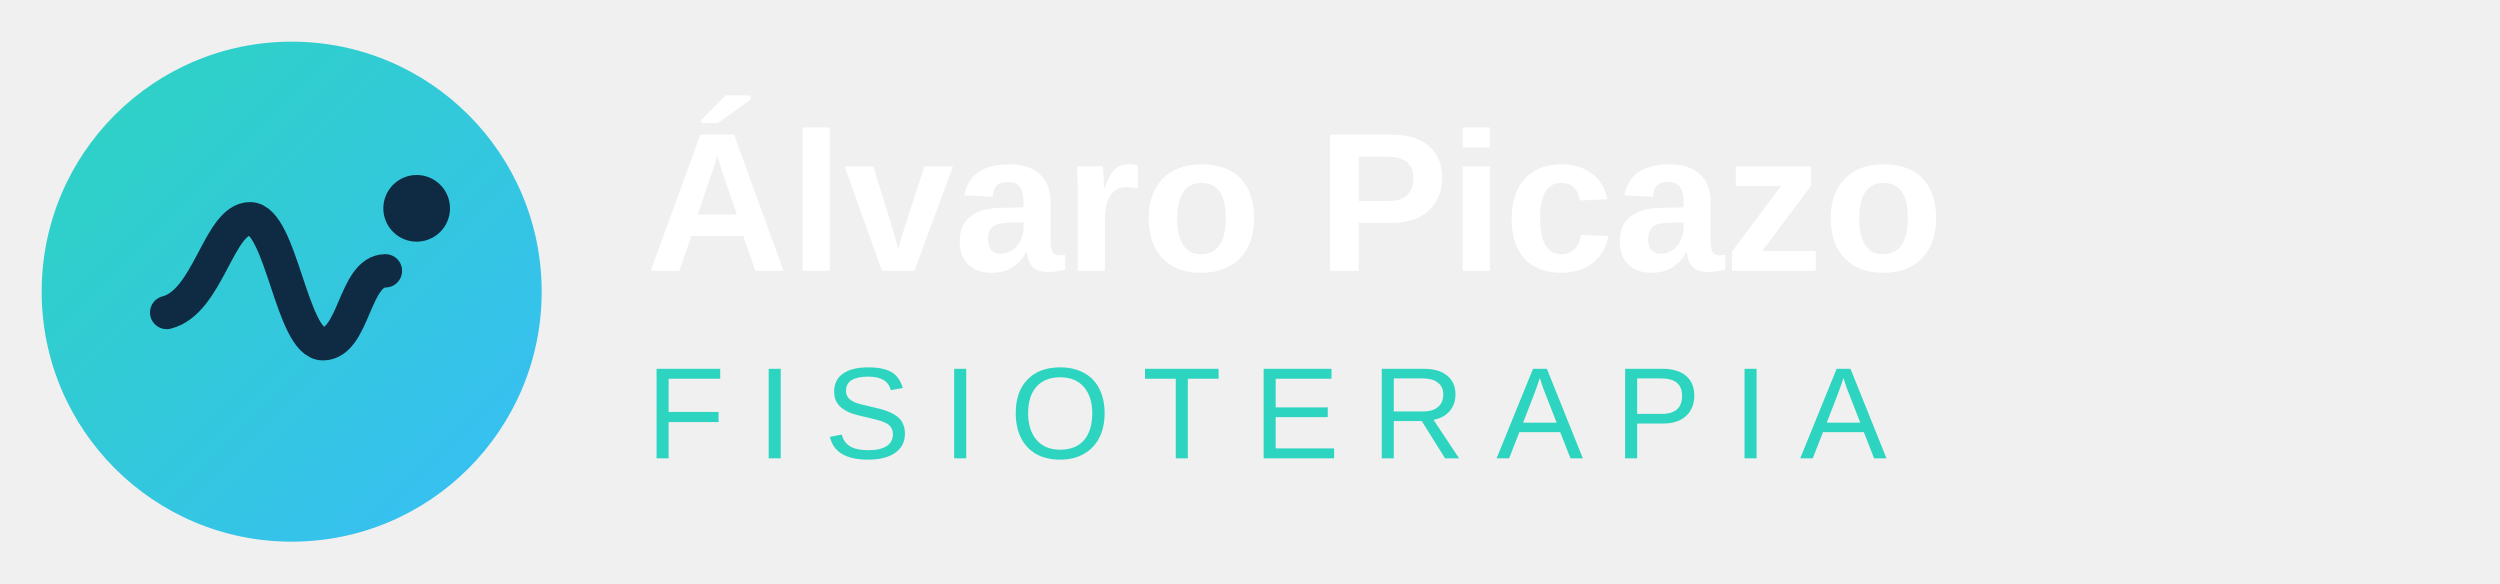
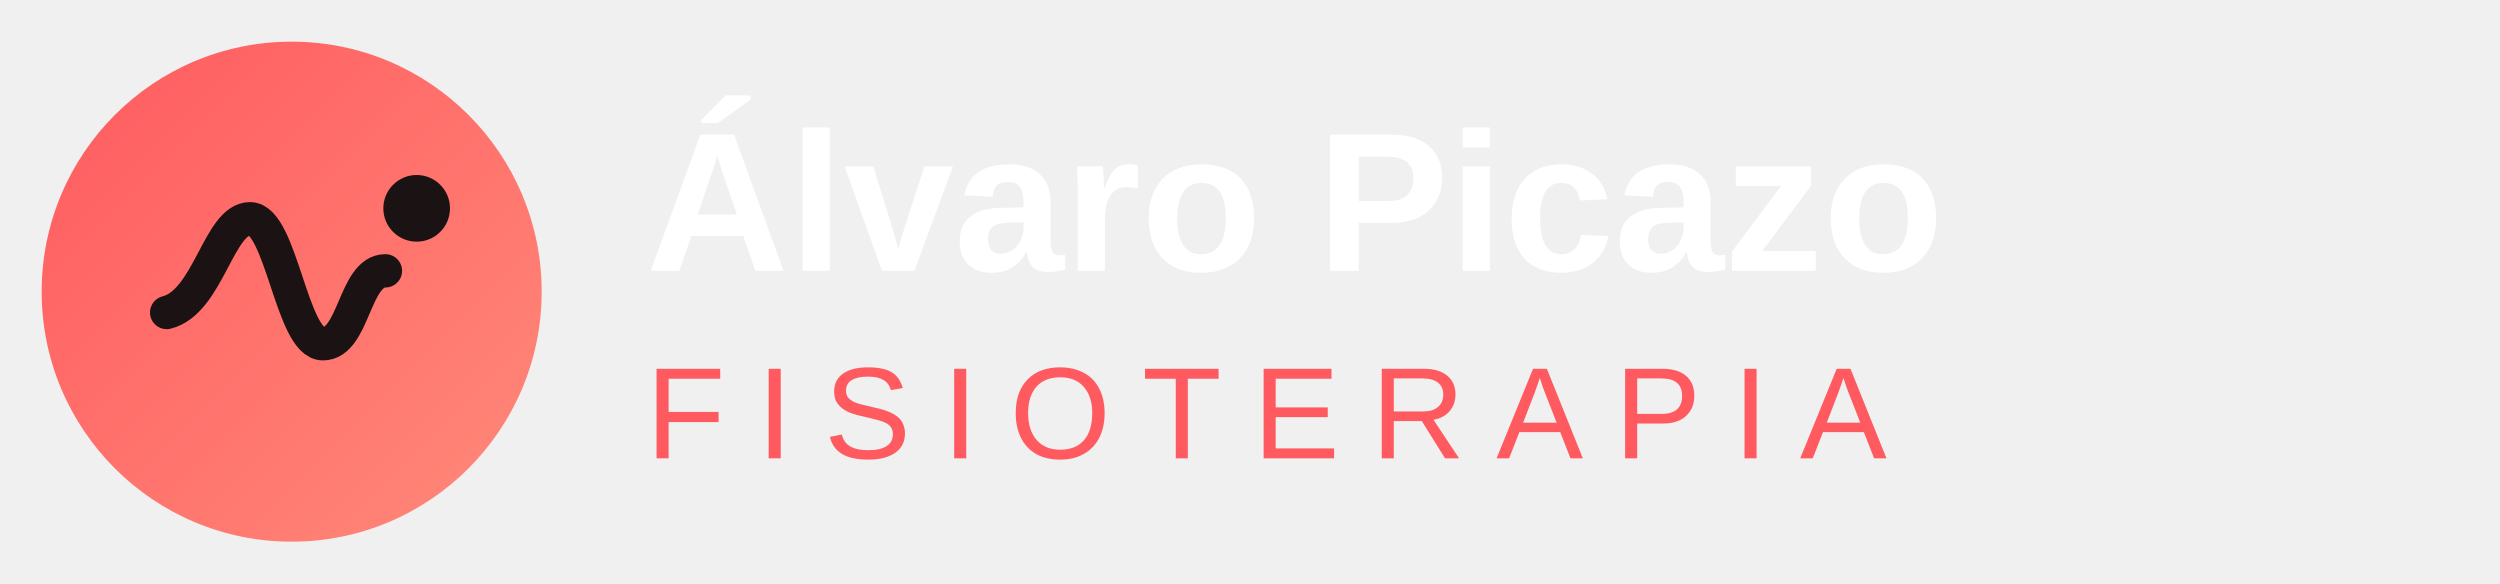
<svg xmlns="http://www.w3.org/2000/svg" viewBox="0 0 240 56" role="img" aria-label="Álvaro Picazo Fisioterapia">
  <defs>
    <linearGradient id="lgl" x1="0" y1="0" x2="1" y2="1">
-       <stop offset="0" stop-color="#2dd4bf" />
-       <stop offset="1" stop-color="#38bdf8" />
+       <stop offset="0" stop-color="#ff5a5f" />
+       <stop offset="1" stop-color="#ff8a7a" />
    </linearGradient>
  </defs>
  <g>
    <circle cx="28" cy="28" r="24" fill="url(#lgl)" />
-     <path d="M16 30c4-1 5-9 8-9s4 12 7 12 3-7 6-7" fill="none" stroke="#0f2a43" stroke-width="3.2" stroke-linecap="round" stroke-linejoin="round" />
-     <circle cx="40" cy="20" r="3.2" fill="#0f2a43" />
+     <path d="M16 30c4-1 5-9 8-9s4 12 7 12 3-7 6-7" fill="none" stroke="#1b1214" stroke-width="3.2" stroke-linecap="round" stroke-linejoin="round" />
+     <circle cx="40" cy="20" r="3.2" fill="#1b1214" />
  </g>
  <text x="62" y="26" font-family="Poppins, Arial, sans-serif" font-size="19" font-weight="700" fill="#ffffff">Álvaro Picazo</text>
-   <text x="62" y="44" font-family="Poppins, Arial, sans-serif" font-size="12.5" font-weight="500" letter-spacing="3" fill="#2dd4bf">FISIOTERAPIA</text>
+   <text x="62" y="44" font-family="Poppins, Arial, sans-serif" font-size="12.5" font-weight="500" letter-spacing="3" fill="#ff5a5f">FISIOTERAPIA</text>
</svg>
